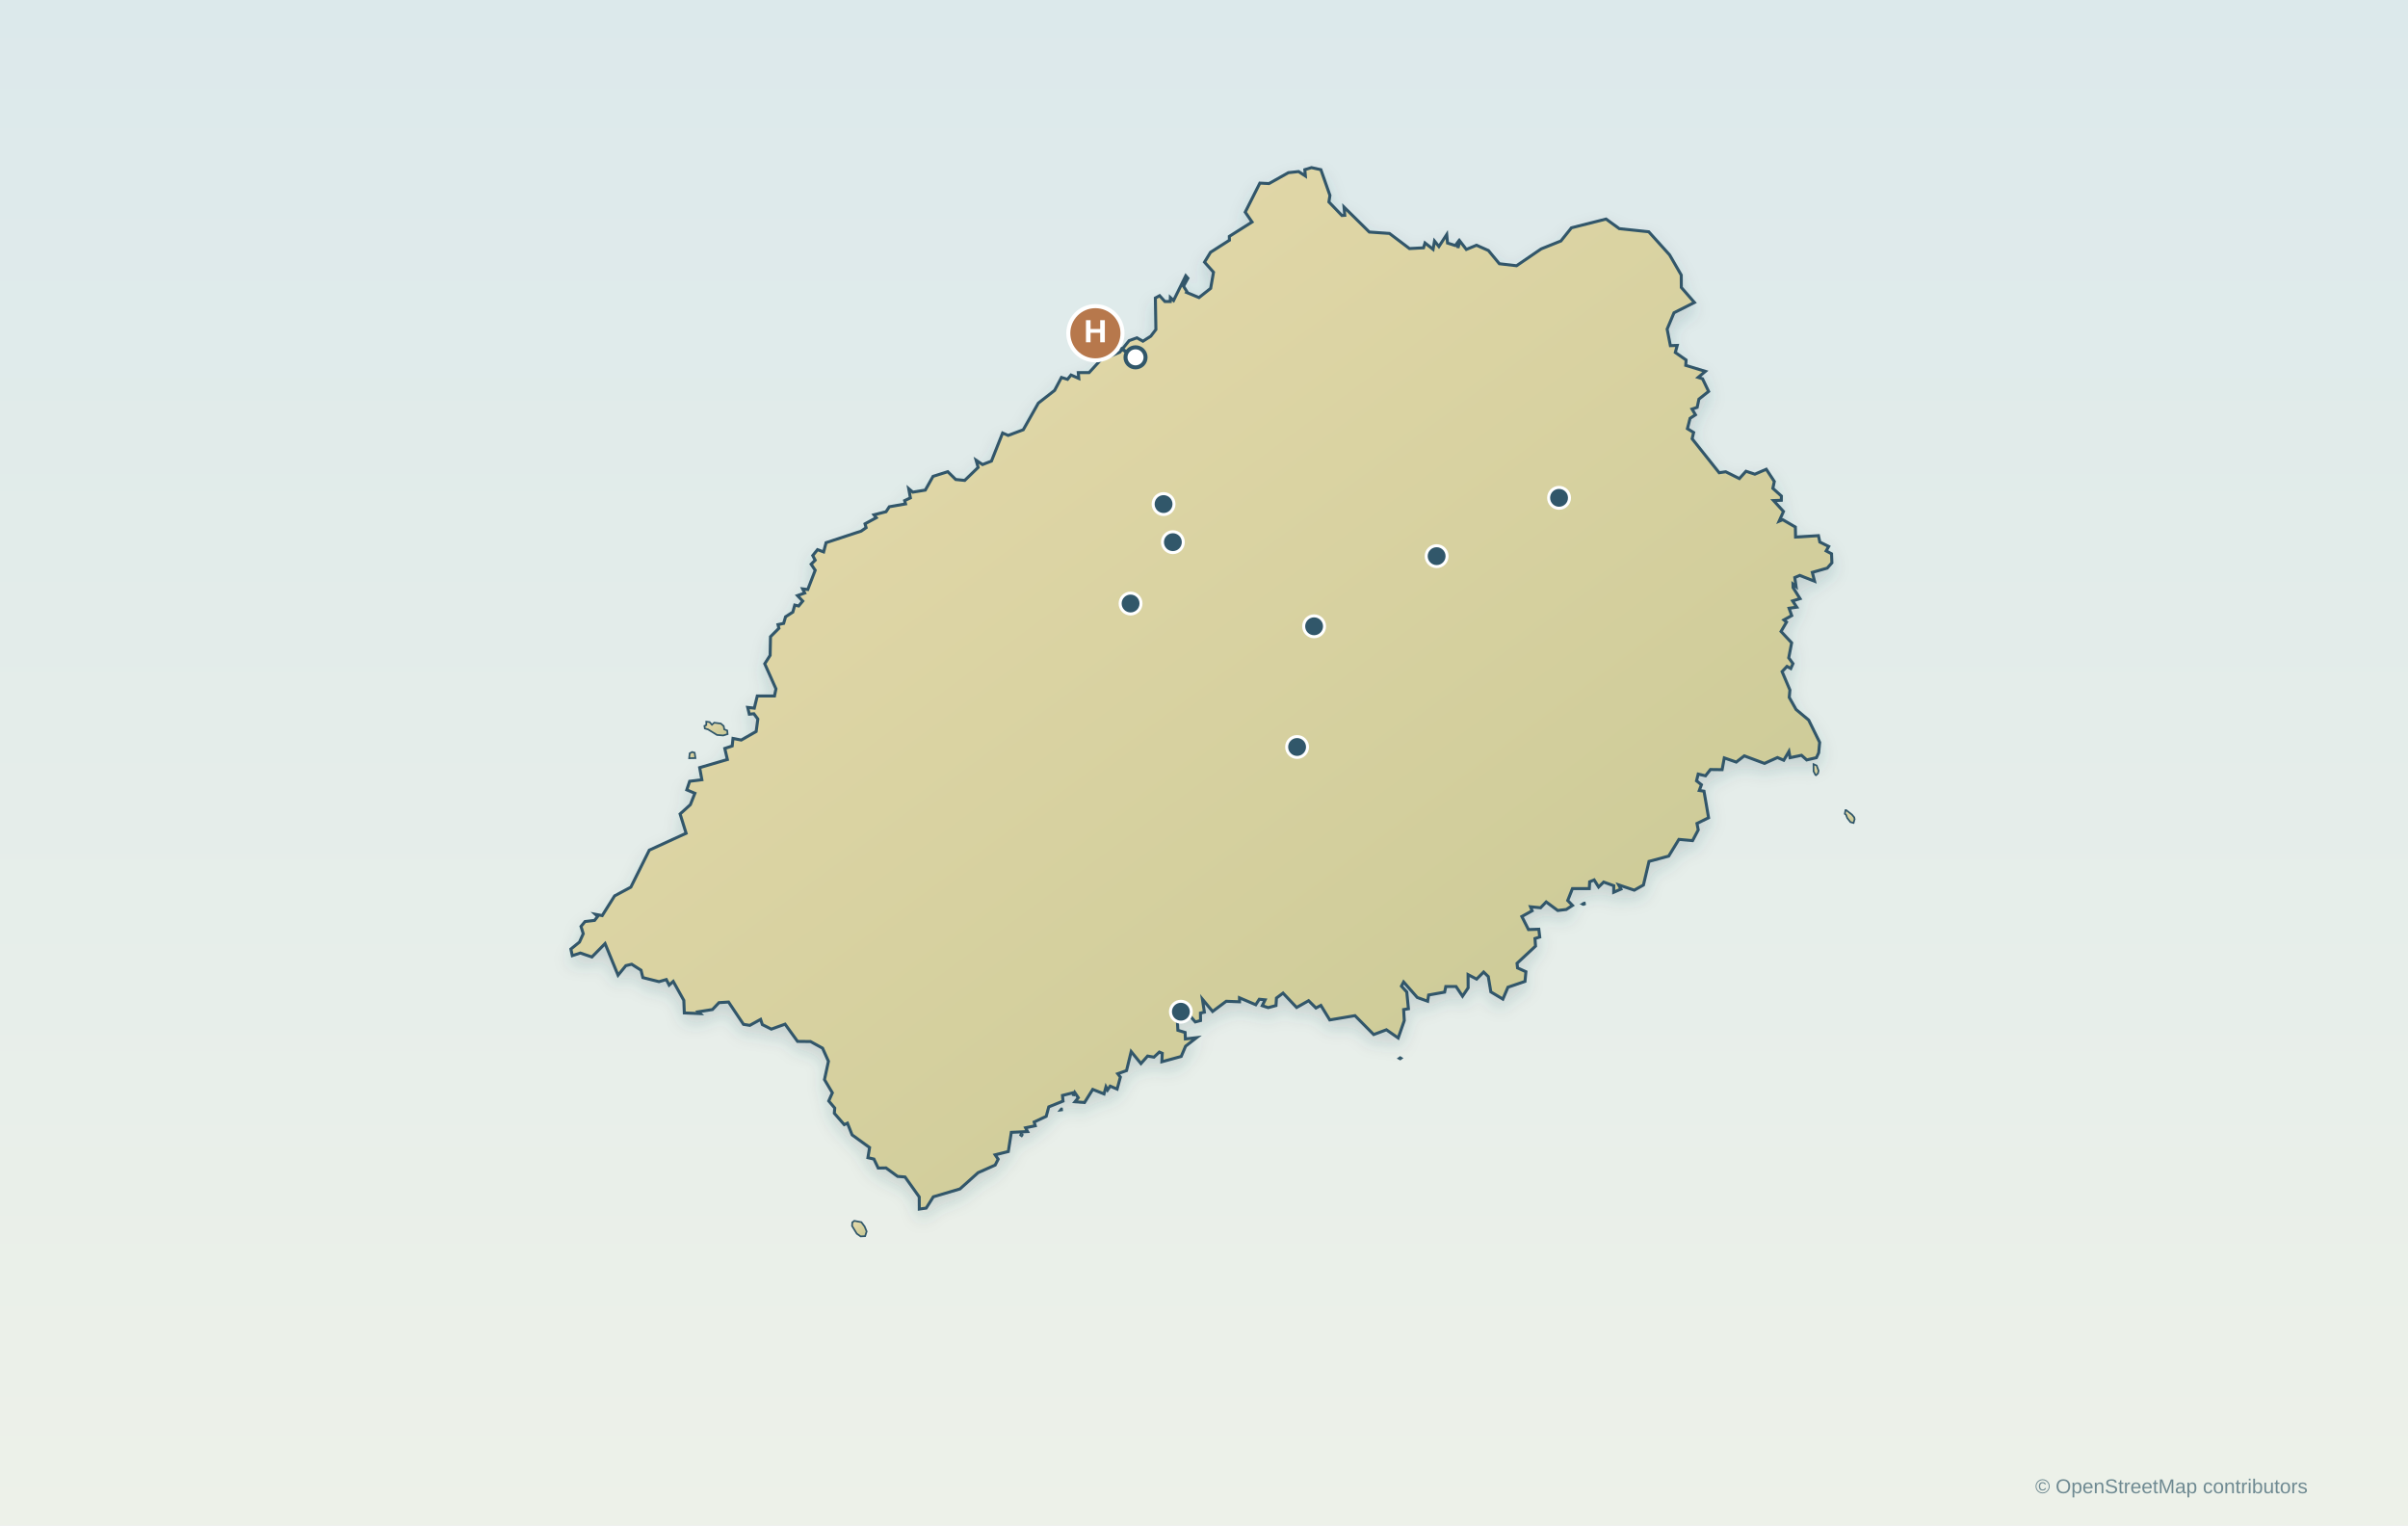
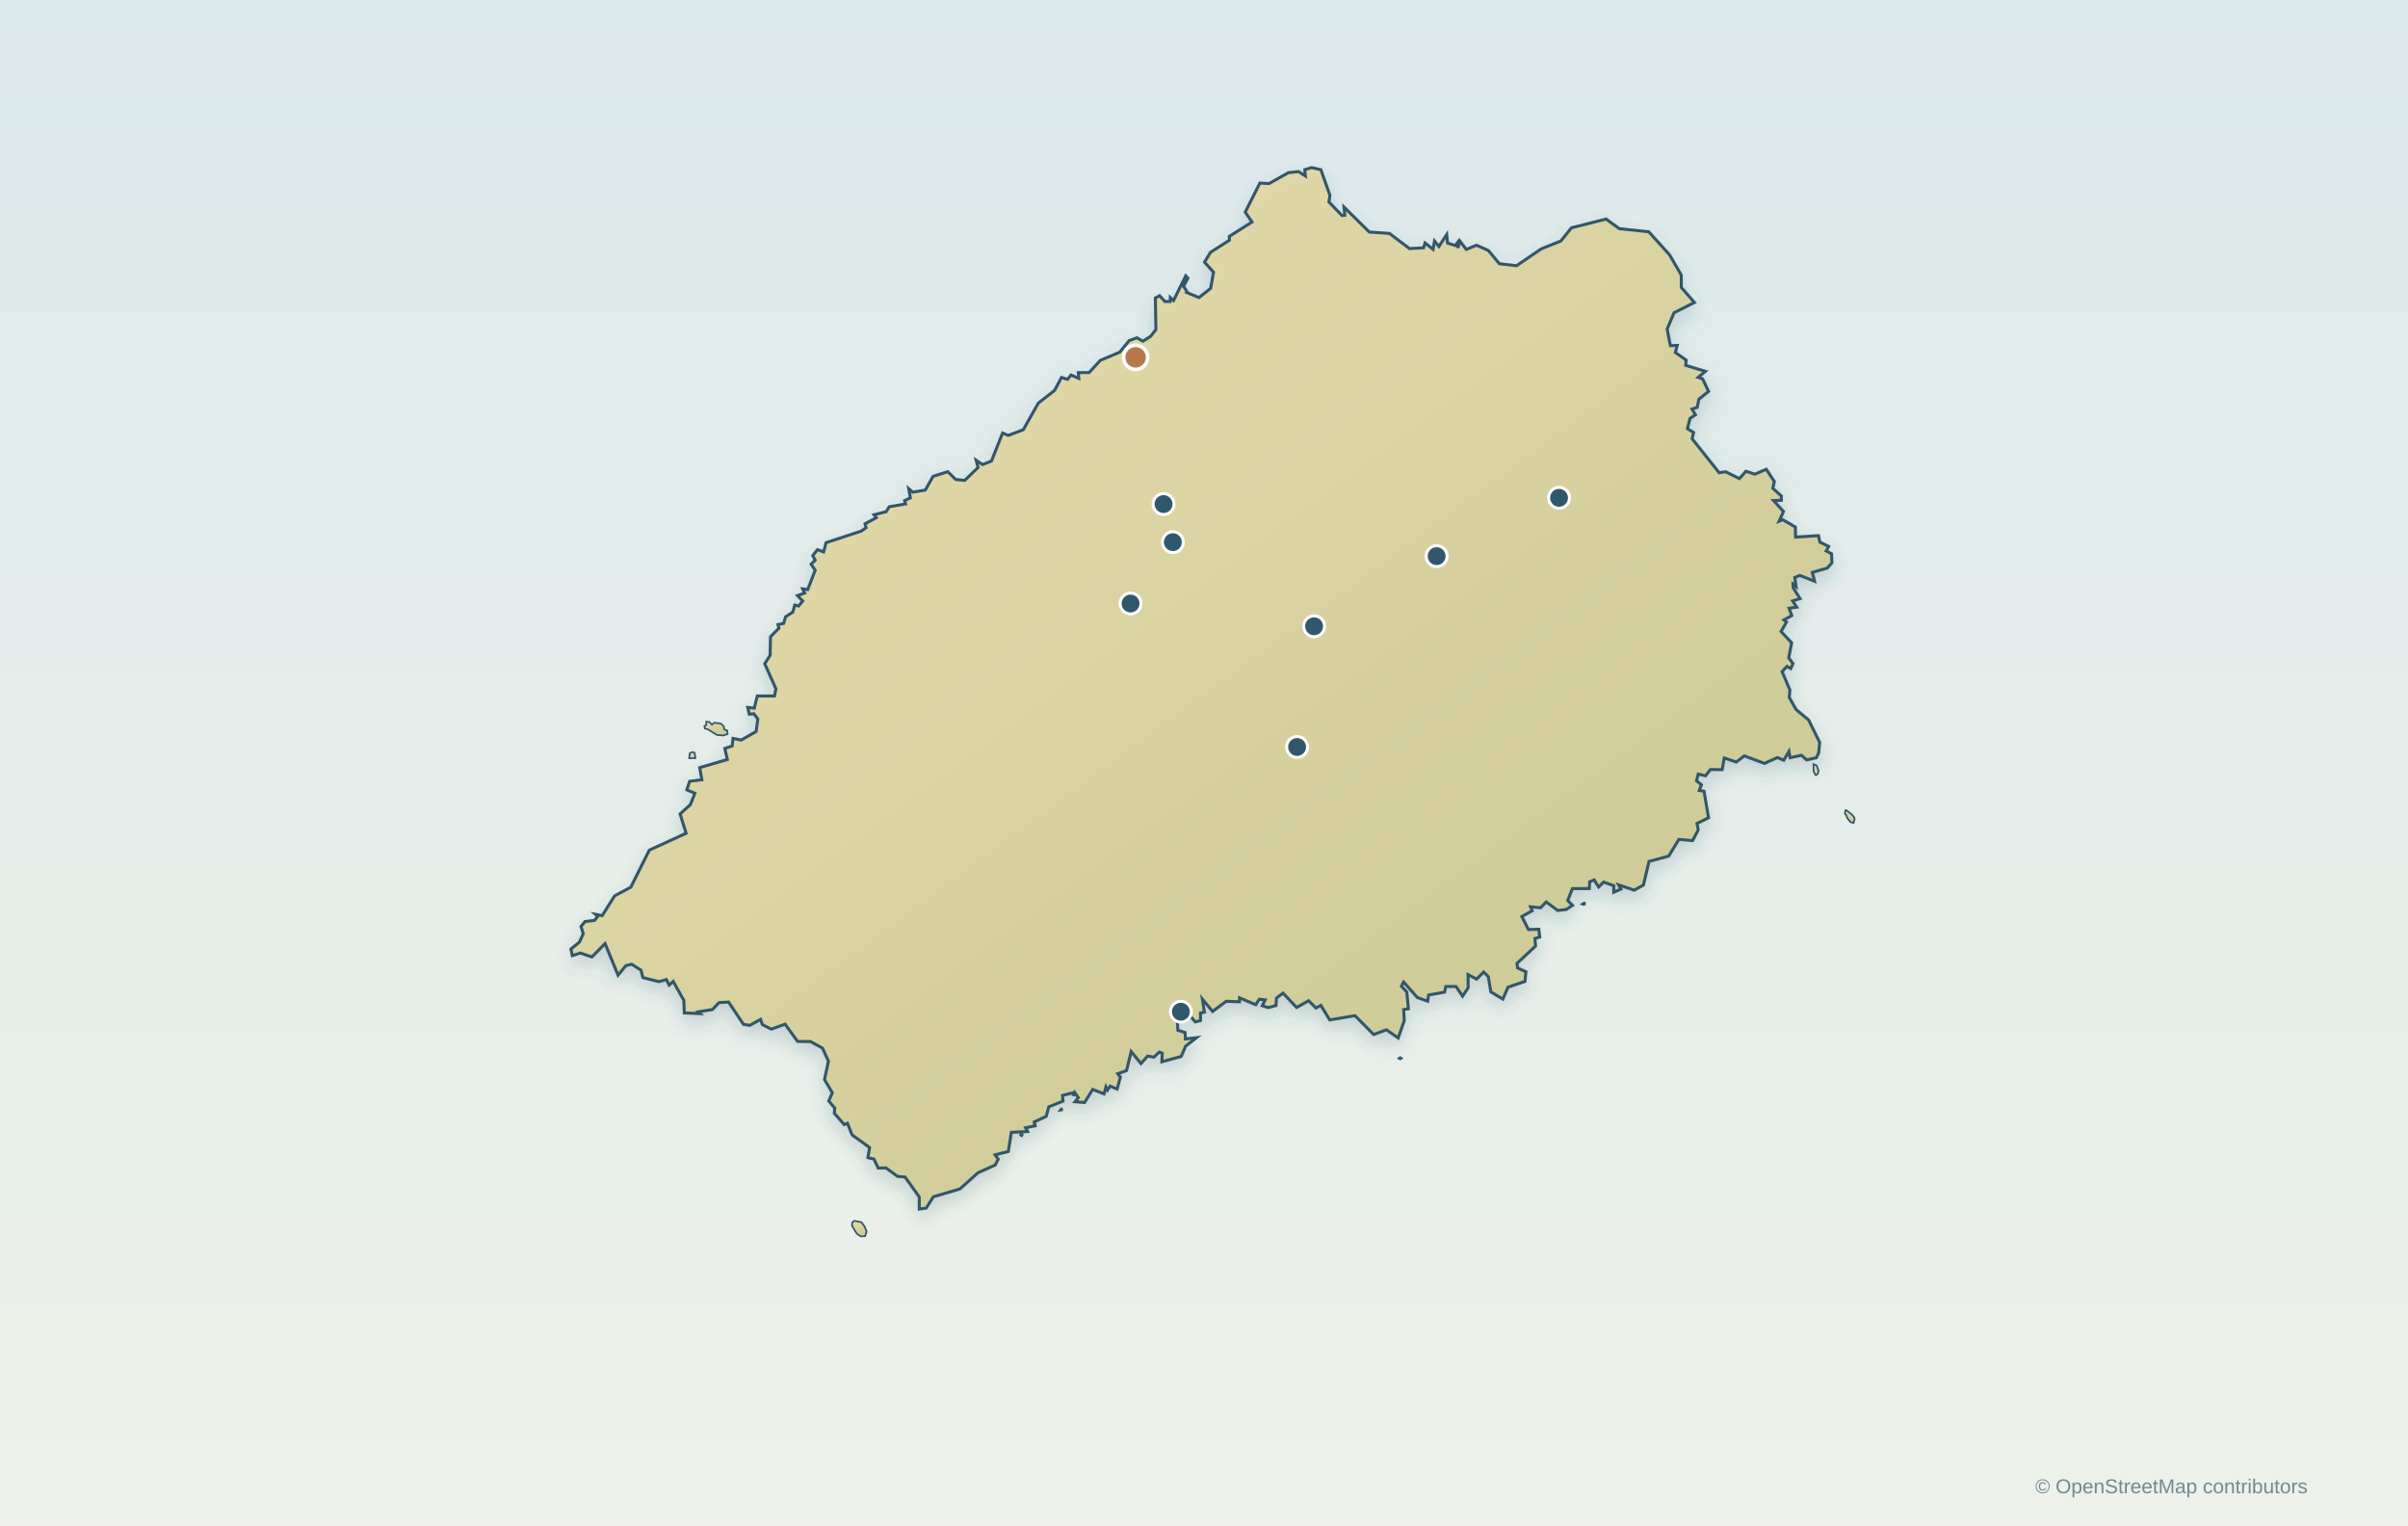
<svg xmlns="http://www.w3.org/2000/svg" viewBox="0 0 1200 760" role="img" aria-label="セントヘレナ島の海岸線とHero・8景の実位置" data-map-projection="local-equirectangular-fit-v1" data-map-style="journey-atlas-map-v3-clean">
  <defs>
    <linearGradient id="sea" x1="0" y1="0" x2="0" y2="1">
      <stop stop-color="#dce9eb" />
      <stop offset="1" stop-color="#edf1e9" />
    </linearGradient>
    <linearGradient id="land" x1="0" y1="0" x2="0.9" y2="1">
      <stop stop-color="#e9dcae" />
      <stop offset="1" stop-color="#c8c894" />
    </linearGradient>
    <filter id="shadow" x="-25%" y="-25%" width="150%" height="150%">
      <feDropShadow dx="0" dy="4" stdDeviation="4" flood-color="#36565d" flood-opacity=".18" />
    </filter>
  </defs>
  <rect width="1200" height="760" fill="url(#sea)" />
  <path id="saint-helena-island" d="M591.58,145.44 L589.80,142.62 L591.98,138.64 L590.91,137.41 L584.84,149.71 L583.23,148.25 L583.19,150.22 L580.53,150.24 L577.88,147.33 L575.76,148.48 L576.03,164.18 L573.48,167.51 L569.57,170.00 L566.56,168.32 L562.69,169.71 L558.05,175.45 L548.34,179.54 L542.75,185.64 L537.35,185.66 L537.61,188.55 L533.73,186.84 L531.99,189.00 L528.97,188.06 L525.55,194.51 L517.45,200.84 L509.94,214.12 L502.42,216.95 L499.64,215.75 L494.08,229.74 L489.64,231.46 L486.43,229.31 L487.44,232.89 L480.76,239.36 L476.28,238.91 L472.33,235.02 L464.97,237.34 L461.12,244.19 L454.89,245.21 L452.84,243.48 L453.68,248.07 L450.82,249.43 L451.26,251.07 L443.17,252.49 L441.55,254.96 L435.53,256.50 L436.68,257.95 L431.07,260.99 L431.62,262.91 L429.17,264.62 L411.66,270.39 L410.45,274.99 L407.40,273.86 L405.03,276.80 L406.24,279.12 L404.22,281.11 L406.25,284.13 L402.54,293.72 L399.99,293.40 L401.01,295.49 L397.42,296.75 L400.03,299.49 L398.00,301.93 L396.06,301.48 L395.10,304.97 L391.48,307.31 L390.53,310.60 L387.70,311.21 L388.16,313.04 L383.97,317.24 L383.79,326.52 L381.10,330.72 L386.69,343.23 L385.96,346.78 L377.38,346.78 L375.90,352.83 L372.60,352.46 L373.42,355.84 L375.69,355.62 L377.66,358.25 L376.82,364.46 L369.39,368.72 L365.28,367.92 L364.89,371.68 L361.19,372.90 L362.48,378.43 L348.67,382.47 L349.77,388.50 L343.68,389.27 L342.25,393.54 L346.29,395.25 L344.03,400.93 L338.92,405.55 L341.92,415.17 L323.57,423.58 L314.37,442.03 L306.28,446.37 L300.11,456.19 L296.72,455.55 L297.85,456.59 L296.31,458.58 L291.55,459.15 L289.53,461.58 L290.66,465.22 L288.77,469.39 L284.49,472.86 L285.20,476.15 L289.22,474.84 L294.97,476.81 L301.53,470.13 L308.00,485.89 L311.89,481.13 L314.80,480.43 L319.45,483.40 L320.36,487.08 L328.41,489.10 L332.05,488.06 L333.47,490.81 L335.50,488.98 L340.78,498.43 L341.02,504.69 L348.95,505.01 L348.01,504.11 L355.05,502.99 L358.29,499.56 L363.07,499.26 L370.51,510.37 L373.65,510.88 L379.04,507.91 L379.91,510.50 L384.38,512.75 L391.24,510.28 L397.45,518.87 L403.91,518.94 L409.91,522.24 L412.85,528.77 L410.87,537.91 L414.80,544.48 L412.99,548.55 L415.98,552.08 L415.78,554.68 L420.72,560.34 L422.32,559.62 L424.63,565.45 L433.35,571.76 L432.51,576.81 L435.51,577.50 L437.65,581.98 L441.53,581.91 L447.31,586.13 L451.02,586.42 L458.10,596.37 L458.12,602.42 L461.56,601.93 L465.11,596.30 L478.39,592.37 L487.40,584.29 L495.93,580.49 L497.42,577.55 L495.91,575.38 L502.48,573.75 L503.98,564.18 L512.07,563.79 L511.08,561.91 L515.90,560.91 L515.36,559.02 L521.36,556.22 L522.64,551.49 L529.75,548.62 L529.48,545.80 L534.86,544.44 L534.90,545.98 L535.60,544.35 L537.35,546.92 L535.72,548.95 L540.46,549.33 L544.55,542.79 L550.18,545.03 L551.14,541.54 L551.94,543.07 L553.24,541.16 L556.71,542.63 L558.32,536.66 L557.01,534.98 L561.39,533.42 L563.71,523.94 L568.58,529.92 L571.89,526.17 L575.05,526.72 L577.74,524.18 L579.20,524.81 L579.00,529.01 L588.64,526.37 L590.83,521.25 L596.32,517.00 L590.72,517.65 L590.58,514.42 L586.98,513.33 L586.61,506.82 L590.86,503.62 L595.66,509.17 L598.27,508.49 L598.23,504.76 L600.19,504.30 L599.20,497.82 L604.29,503.94 L611.08,498.87 L617.70,499.14 L617.69,497.15 L625.79,500.60 L627.55,497.87 L630.46,498.16 L629.04,501.08 L632.00,502.05 L635.88,501.01 L636.11,497.26 L639.39,494.82 L646.16,501.97 L652.13,498.59 L655.79,502.23 L658.24,500.93 L662.68,508.17 L675.24,506.04 L684.56,515.45 L690.90,513.08 L696.78,517.17 L699.81,508.50 L699.49,503.02 L701.87,502.60 L701.05,494.26 L698.39,491.35 L699.48,489.26 L706.29,496.99 L711.46,498.85 L711.94,495.76 L719.92,494.32 L720.50,491.52 L725.60,491.52 L728.83,496.35 L731.63,492.20 L731.60,485.60 L735.86,487.83 L739.35,484.31 L741.67,486.57 L742.95,494.21 L748.95,497.80 L751.47,491.87 L759.96,488.98 L760.42,484.16 L756.25,482.26 L756.00,479.96 L765.21,471.40 L764.94,467.61 L767.31,466.87 L766.85,462.98 L761.70,463.15 L758.39,456.64 L763.53,453.79 L762.71,451.79 L767.73,452.29 L770.53,449.38 L776.29,453.64 L780.53,453.14 L783.64,451.12 L781.25,448.67 L783.61,442.74 L792.01,442.74 L792.19,439.35 L794.42,438.40 L796.66,441.95 L799.17,439.48 L804.20,441.30 L804.18,444.56 L807.77,442.99 L806.64,440.89 L814.42,443.52 L818.99,440.96 L821.76,429.19 L831.58,426.54 L836.66,418.22 L843.48,418.84 L846.30,413.49 L845.67,410.28 L851.45,407.44 L849.17,394.20 L846.82,393.85 L847.89,390.99 L845.44,389.05 L846.27,385.68 L849.91,386.54 L852.37,383.41 L858.20,383.48 L859.28,377.63 L865.25,379.70 L869.23,376.60 L879.30,380.36 L885.78,377.44 L888.91,378.79 L891.49,374.39 L892.06,377.51 L897.76,376.32 L900.35,378.63 L905.19,377.51 L906.32,375.08 L906.81,369.88 L901.32,358.75 L895.05,353.50 L891.64,347.46 L891.99,343.80 L888.08,334.62 L890.51,332.03 L892.42,333.09 L893.51,330.65 L891.39,327.76 L892.85,320.28 L887.56,314.62 L890.29,309.96 L888.99,308.87 L892.88,306.72 L891.57,303.06 L895.39,302.51 L893.33,299.40 L897.03,298.27 L893.55,292.75 L893.52,291.04 L895.05,292.25 L894.41,287.77 L896.88,286.69 L904.26,289.59 L903.15,285.18 L910.59,283.06 L912.90,280.43 L912.73,275.92 L910.04,274.49 L911.31,272.27 L906.89,270.07 L906.21,266.88 L894.80,267.59 L894.70,262.59 L888.41,258.94 L886.60,259.69 L888.78,254.84 L883.84,249.41 L887.70,249.26 L887.74,247.14 L883.48,243.31 L884.21,239.89 L880.20,233.80 L874.52,236.26 L870.09,234.80 L866.80,238.45 L860.00,235.06 L856.72,235.53 L843.26,218.62 L844.00,215.48 L840.90,213.58 L842.22,208.43 L844.91,206.67 L843.20,203.82 L845.77,202.97 L846.63,198.87 L851.47,195.02 L848.44,188.73 L846.26,188.04 L849.86,185.02 L840.07,182.04 L840.25,179.38 L834.87,175.62 L835.83,172.10 L832.42,172.22 L830.80,163.99 L834.22,155.83 L844.40,150.71 L837.87,143.23 L837.83,137.04 L832.02,126.99 L821.64,115.48 L806.95,113.92 L800.37,109.14 L783.11,113.50 L777.87,120.06 L768.03,124.01 L755.76,132.40 L747.20,131.41 L741.73,124.81 L735.81,122.18 L730.73,124.28 L727.52,120.12 L726.57,123.54 L726.40,120.77 L725.23,122.33 L721.36,121.10 L720.97,116.84 L717.07,122.82 L714.87,120.08 L714.16,124.22 L710.14,121.05 L709.40,123.47 L702.40,123.85 L692.43,116.31 L682.38,115.61 L669.78,103.18 L670.15,107.27 L668.74,107.38 L662.24,100.62 L662.76,97.37 L658.25,84.55 L653.56,83.51 L650.24,84.53 L650.51,87.67 L647.15,85.48 L642.06,86.03 L632.40,91.46 L627.84,91.23 L620.55,105.69 L623.94,110.62 L612.62,117.78 L612.67,119.69 L603.25,125.71 L600.26,130.61 L604.74,135.63 L603.32,143.66 L597.51,148.26 L591.37,145.72 Z" fill="url(#land)" stroke="#31576a" stroke-width="1.5" filter="url(#shadow)" />
  <path id="saint-helena-offshore-1" d="M362.58,365.77 L362.42,363.98 L360.94,363.42 L360.63,361.73 L359.20,360.50 L355.92,360.09 L354.79,361.11 L353.61,359.78 L351.97,359.57 L351.97,361.26 L351.05,361.67 L351.25,362.96 L352.84,363.42 L357.30,366.18 L360.43,366.44 Z" fill="url(#land)" stroke="#31576a" stroke-width=".85" />
  <path id="saint-helena-offshore-2" d="M431.88,613.55 L430.89,611.13 L429.26,608.95 L425.73,608.28 L424.73,609.07 L424.62,610.82 L426.98,614.68 L428.90,616.02 L431.13,615.90 Z" fill="url(#land)" stroke="#31576a" stroke-width=".85" />
  <path id="saint-helena-offshore-3" d="M919.67,403.67 L919.35,405.48 L919.96,405.95 L920.56,407.57 L922.16,409.62 L923.70,410.03 L924.23,408.17 L924.03,407.24 L922.90,405.87 L920.00,403.63 Z" fill="url(#land)" stroke="#31576a" stroke-width=".85" />
  <path id="saint-helena-offshore-4" d="M905.04,386.23 L905.98,385.32 L906.27,384.03 L905.32,381.43 L903.75,380.76 L903.78,384.31 L904.68,386.08 Z" fill="url(#land)" stroke="#31576a" stroke-width=".85" />
  <path id="saint-helena-offshore-5" d="M346.56,377.72 L346.18,375.05 L344.96,374.68 L343.72,375.33 L343.43,377.78 Z" fill="url(#land)" stroke="#31576a" stroke-width=".85" />
  <path id="saint-helena-offshore-6" d="M509.62,565.12 L508.74,564.68 L508.37,565.61 L509.17,566.19 L509.56,565.69 Z" fill="url(#land)" stroke="#31576a" stroke-width=".85" />
  <path id="saint-helena-offshore-7" d="M697.79,527.85 L698.64,527.24 L697.76,526.69 L696.85,527.36 Z" fill="url(#land)" stroke="#31576a" stroke-width=".85" />
  <path id="saint-helena-offshore-8" d="M528.80,552.26 L527.89,553.42 L529.30,553.21 L529.21,552.29 Z" fill="url(#land)" stroke="#31576a" stroke-width=".85" />
  <path id="saint-helena-offshore-9" d="M789.90,450.58 L789.73,449.71 L789.06,449.84 L788.40,450.30 L789.06,450.30 L788.66,450.76 L789.13,450.90 Z" fill="url(#land)" stroke="#31576a" stroke-width=".85" />
  <g font-family="Noto Serif CJK JP,Arial,sans-serif" font-weight="600">
    <g id="hero-marker" data-latitude="-15.926374" data-longitude="-5.720189" data-x="565.9249" data-y="178.0408">
-       <line x1="565.88" y1="178.04" x2="545.88" y2="166.04" stroke="#31576a" stroke-width="1.7" />
-       <circle cx="565.88" cy="178.04" r="5" fill="#ffffff" stroke="#31576a" stroke-width="2" />
-       <circle cx="545.88" cy="166.04" r="13.5" fill="#b7784c" stroke="#ffffff" stroke-width="2" />
-       <text x="545.88" y="170.54" font-family="Arial,sans-serif" font-size="16" fill="#ffffff" text-anchor="middle">H</text>
+       <circle cx="565.92" cy="178.04" r="6" fill="#b7784c" stroke="#ffffff" stroke-width="1.8" />
    </g>
    <g id="scene-marker-1" data-latitude="-15.972598" data-longitude="-5.700262" data-x="646.3864" data-y="372.1816">
      <circle cx="646.39" cy="372.18" r="5.2" fill="#31576a" stroke="#ffffff" stroke-width="1.5" />
    </g>
    <g id="scene-marker-2" data-latitude="-15.94996" data-longitude="-5.68304" data-x="715.9257" data-y="277.1020">
      <circle cx="715.93" cy="277.10" r="5.2" fill="#31576a" stroke="#ffffff" stroke-width="1.5" />
    </g>
    <g id="scene-marker-3" data-latitude="-15.94378" data-longitude="-5.71674" data-x="579.8513" data-y="251.1460">
      <circle cx="579.85" cy="251.15" r="5.2" fill="#31576a" stroke="#ffffff" stroke-width="1.5" />
    </g>
    <g id="scene-marker-4" data-latitude="-16.004002" data-longitude="-5.714604" data-x="588.4761" data-y="504.0784">
      <circle cx="588.48" cy="504.08" r="5.2" fill="#31576a" stroke="#ffffff" stroke-width="1.5" />
    </g>
    <g id="scene-marker-5" data-latitude="-15.9483" data-longitude="-5.71559" data-x="584.4948" data-y="270.1300">
      <circle cx="584.49" cy="270.13" r="5.2" fill="#31576a" stroke="#ffffff" stroke-width="1.5" />
    </g>
    <g id="scene-marker-6" data-latitude="-15.955579" data-longitude="-5.720813" data-x="563.4053" data-y="300.7018">
      <circle cx="563.41" cy="300.70" r="5.2" fill="#31576a" stroke="#ffffff" stroke-width="1.5" />
    </g>
    <g id="scene-marker-7" data-latitude="-15.95828" data-longitude="-5.69816" data-x="654.8739" data-y="312.0460">
      <circle cx="654.87" cy="312.05" r="5.2" fill="#31576a" stroke="#ffffff" stroke-width="1.5" />
    </g>
    <g id="scene-marker-8" data-latitude="-15.94304" data-longitude="-5.66793" data-x="776.9370" data-y="248.0380">
      <circle cx="776.94" cy="248.04" r="5.2" fill="#31576a" stroke="#ffffff" stroke-width="1.5" />
    </g>
  </g>
  <text x="1150" y="744" font-family="Arial,sans-serif" font-size="10" fill="#6f8a92" text-anchor="end">© OpenStreetMap contributors</text>
</svg>
